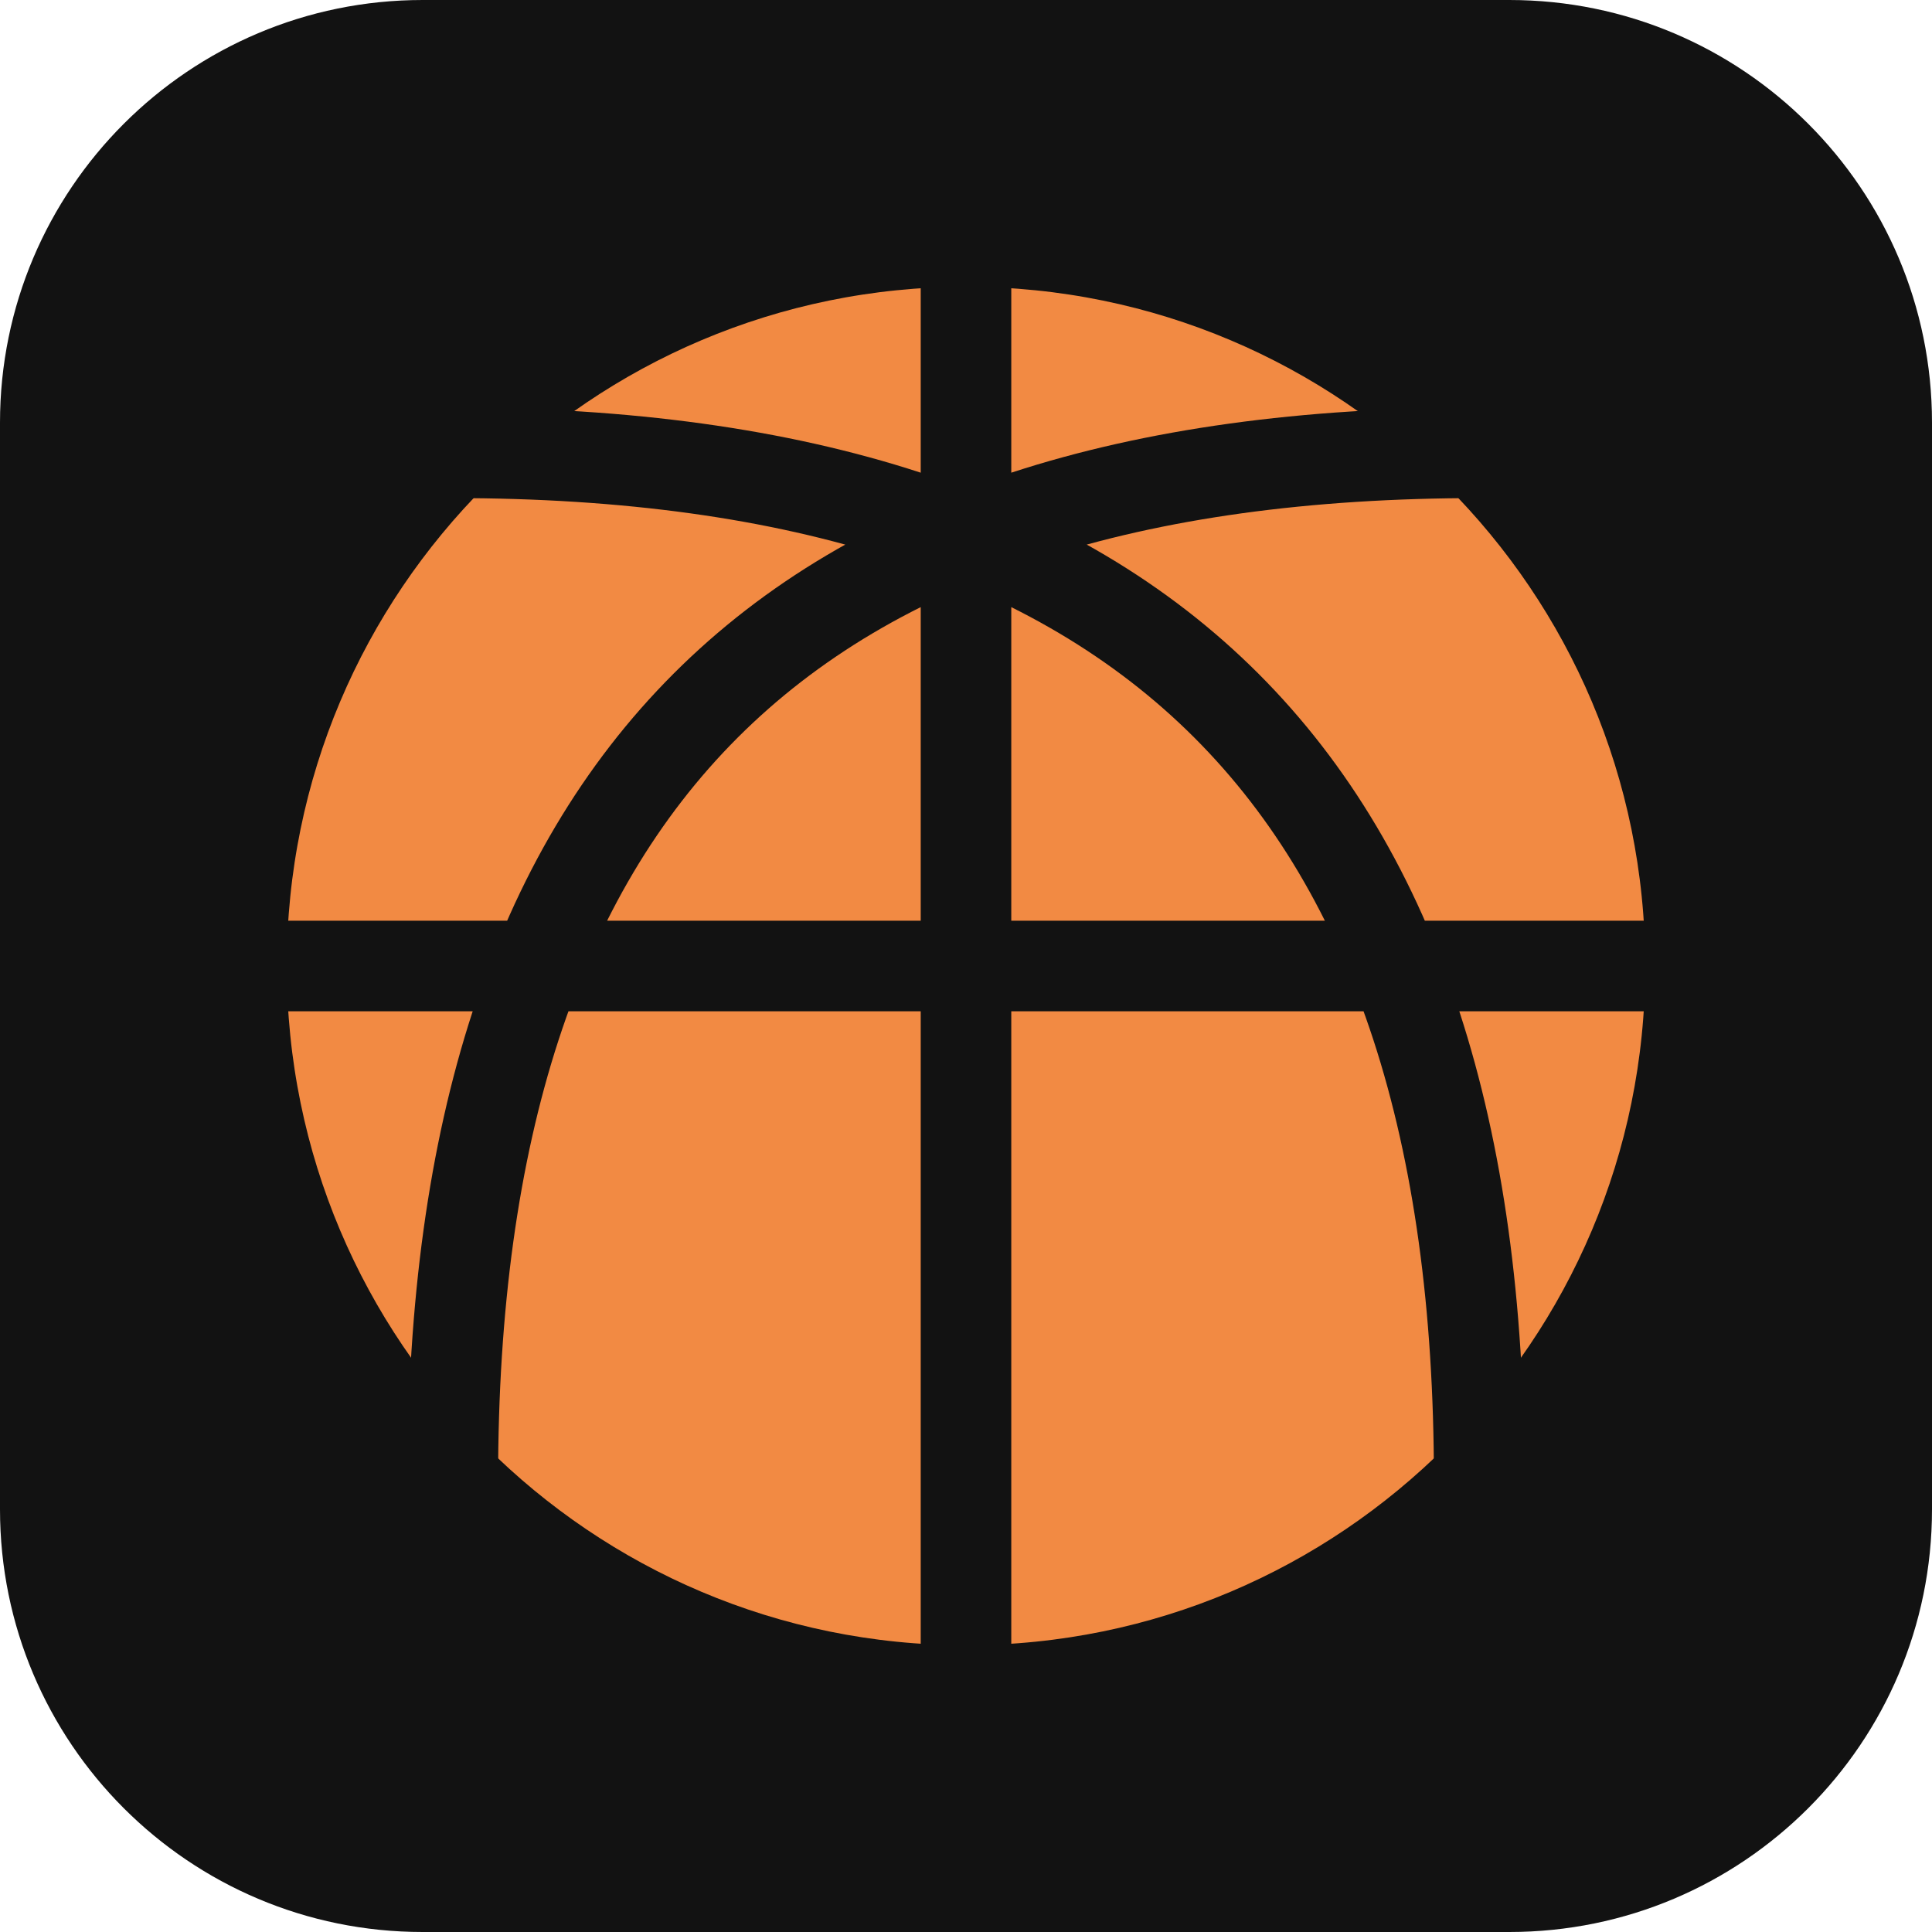
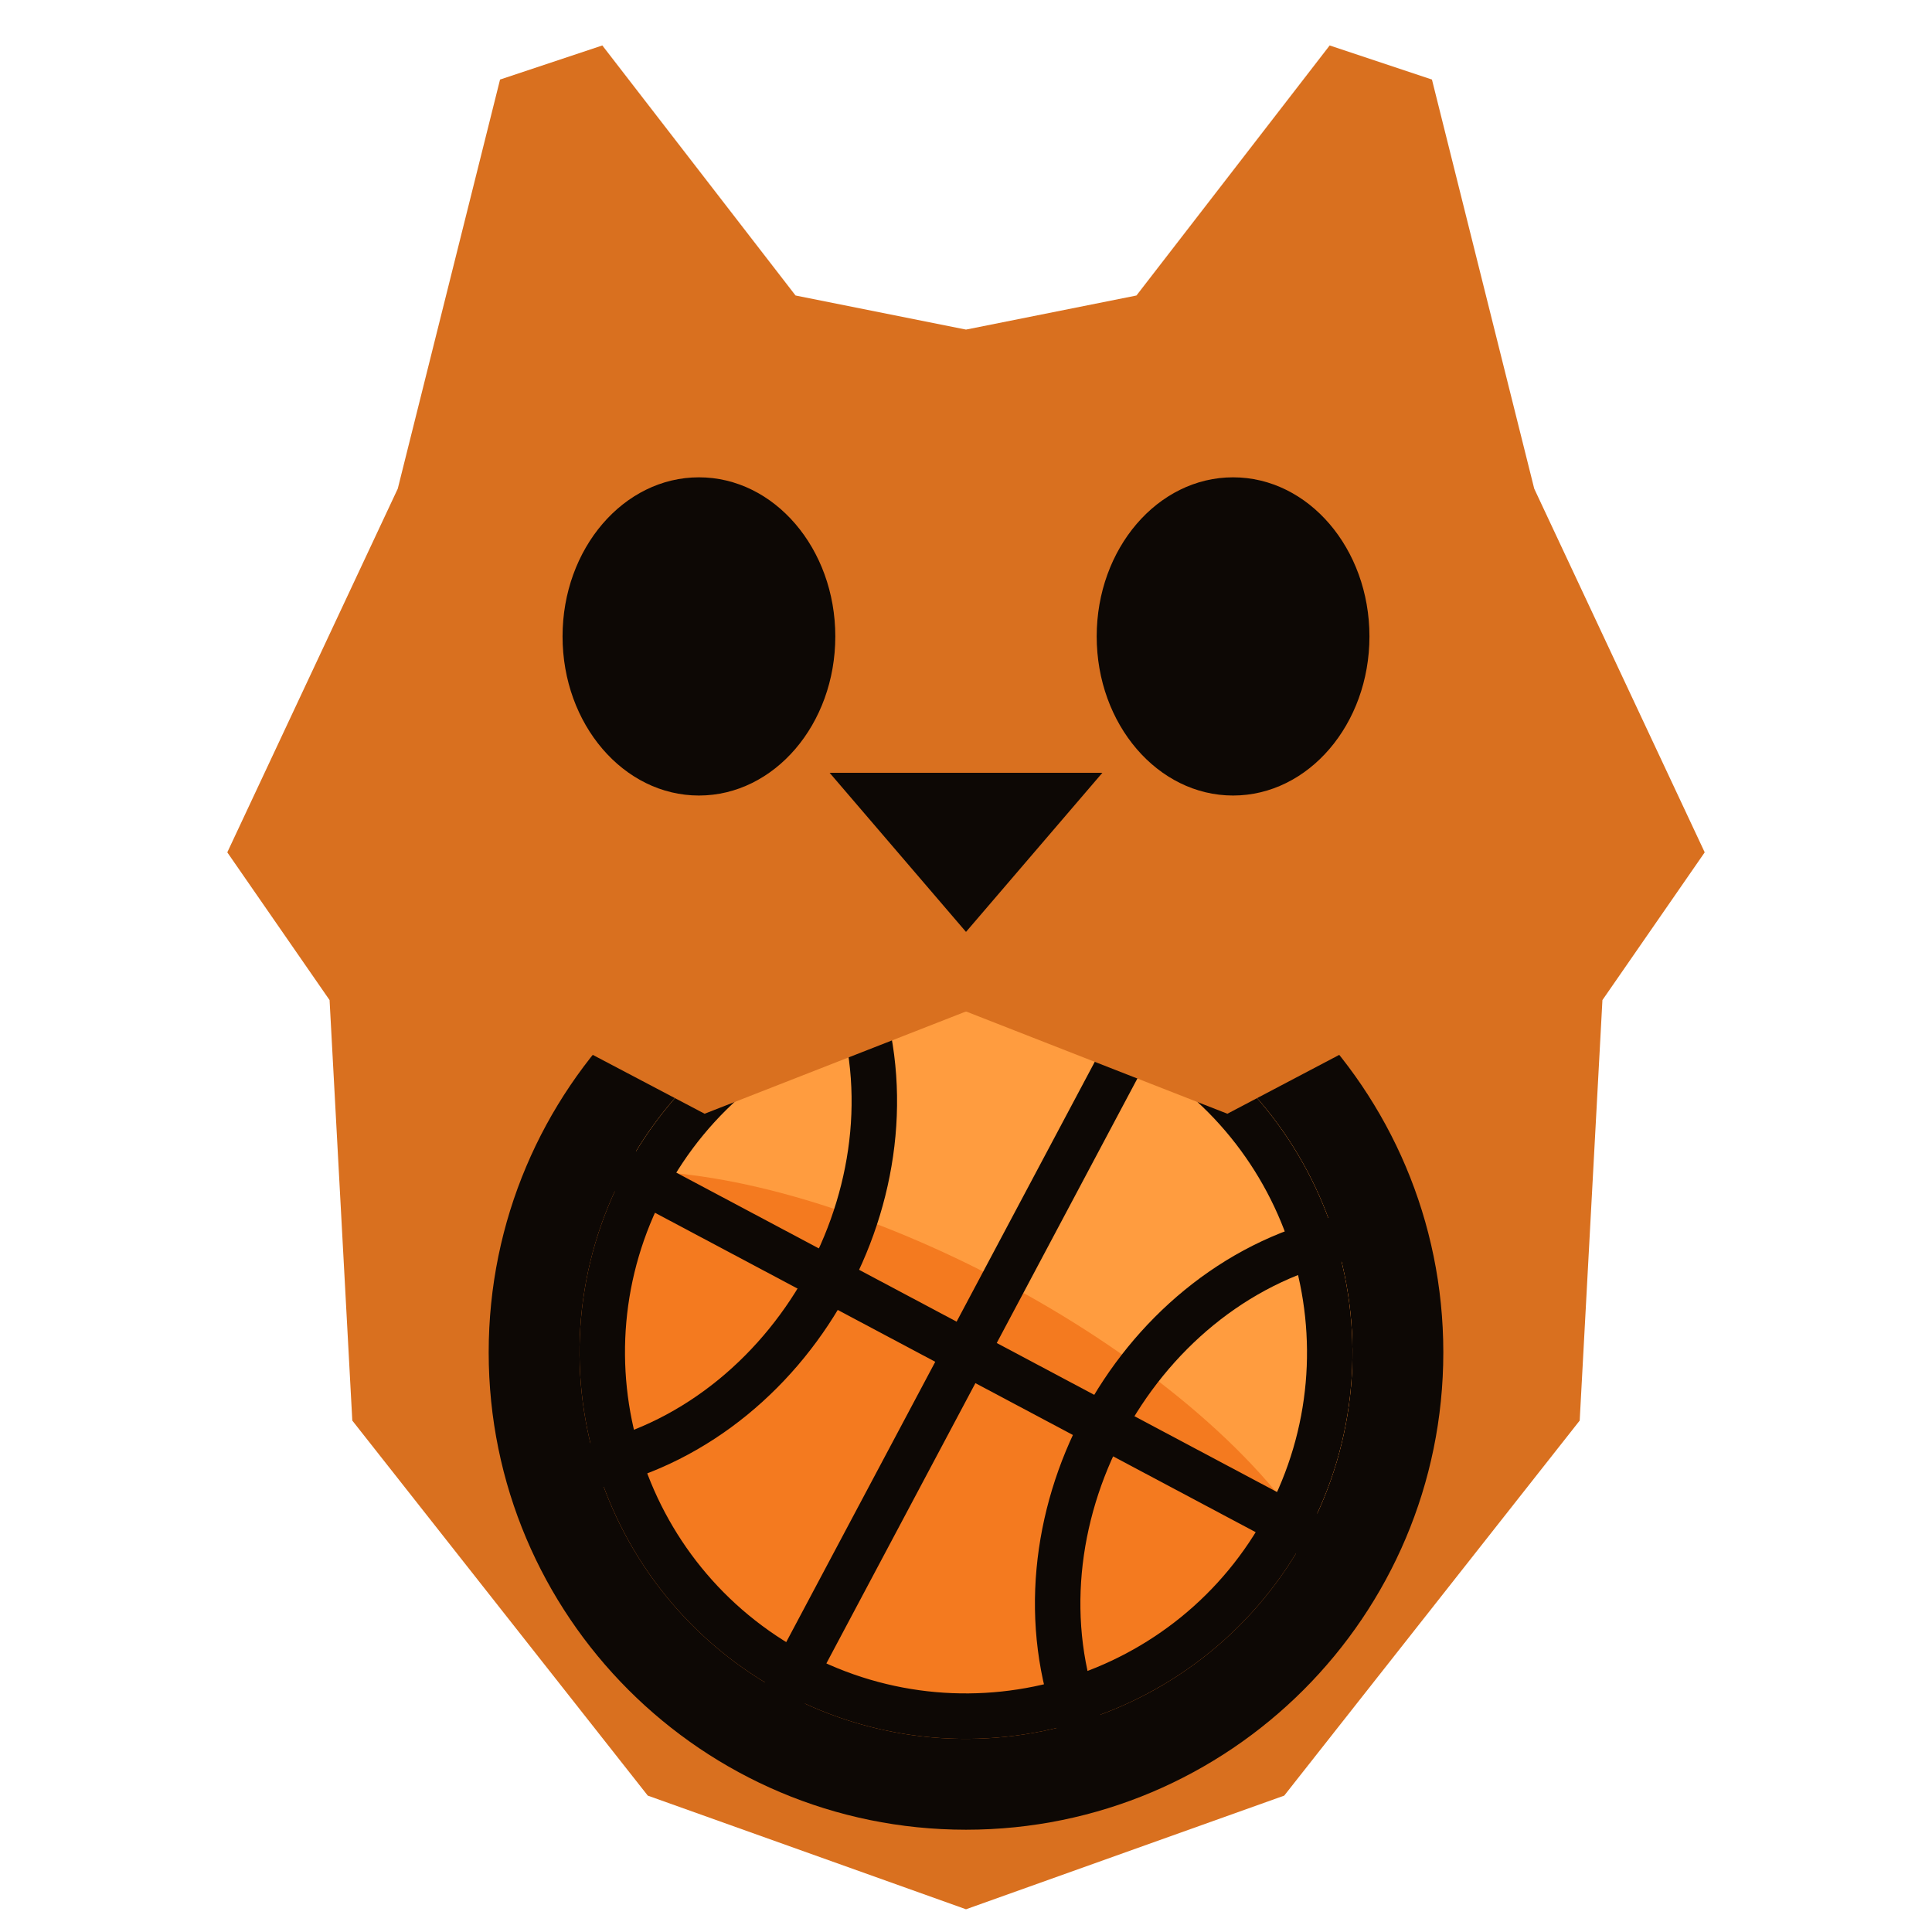
- <svg xmlns="http://www.w3.org/2000/svg" width="64" height="64" viewBox="0 0 64 64">
-   <rect width="64" height="64" rx="14" fill="#121212" />
-   <circle cx="32" cy="32" r="24" fill="#f28a43" />
-   <g fill="none" stroke="#121212" stroke-width="3">
-     <circle cx="32" cy="32" r="24" />
-     <path d="M8 32h48M32 8v48M15 15c23 0 34 11 34 34M15 49c0-23 11-34 34-34" />
+ <svg xmlns="http://www.w3.org/2000/svg" role="img" aria-label="GitHoop wolf logo" viewBox="-20 0 340 340">
+   <path d="M150 58L180 52L214 8L232 14L250 86L280 150L262 176L258 250L206 316L150 336L94 316L42 250L38 176L20 150L50 86L68 14L86 8L120 52Z" fill="#D9701F" />
+   <circle cx="150" cy="238" r="84" fill="#0D0805" />
+   <g transform="translate(150 238) rotate(28)">
+     <circle r="68" fill="#F47A1F" />
+     <path d="M-68 0A68 68 0 0 1 68 0C34 -18.7 -34 -18.7 -68 0Z" fill="#FF9C3F" />
+     <g fill="none" stroke="#0D0805" stroke-width="8" stroke-linecap="round">
+       <circle r="64" />
+       <path d="M-68 0H68M0 -68V68" />
+       <path d="M-48.1 -48.1C-20.4 -23.8 -20.4 23.8 -48.1 48.1" />
+       <path d="M48.1 -48.1C20.4 -23.8 20.4 23.8 48.1 48.1" />
+     </g>
  </g>
+   <path d="M66 140H234V176L196 196L150 178L104 196L66 176Z" fill="#D9701F" />
+   <ellipse cx="197" cy="112" rx="24" ry="28" fill="#0D0805" />
+   <ellipse cx="103" cy="112" rx="24" ry="28" fill="#0D0805" />
+   <path d="M126 136H174L150 164Z" fill="#0D0805" />
</svg>
